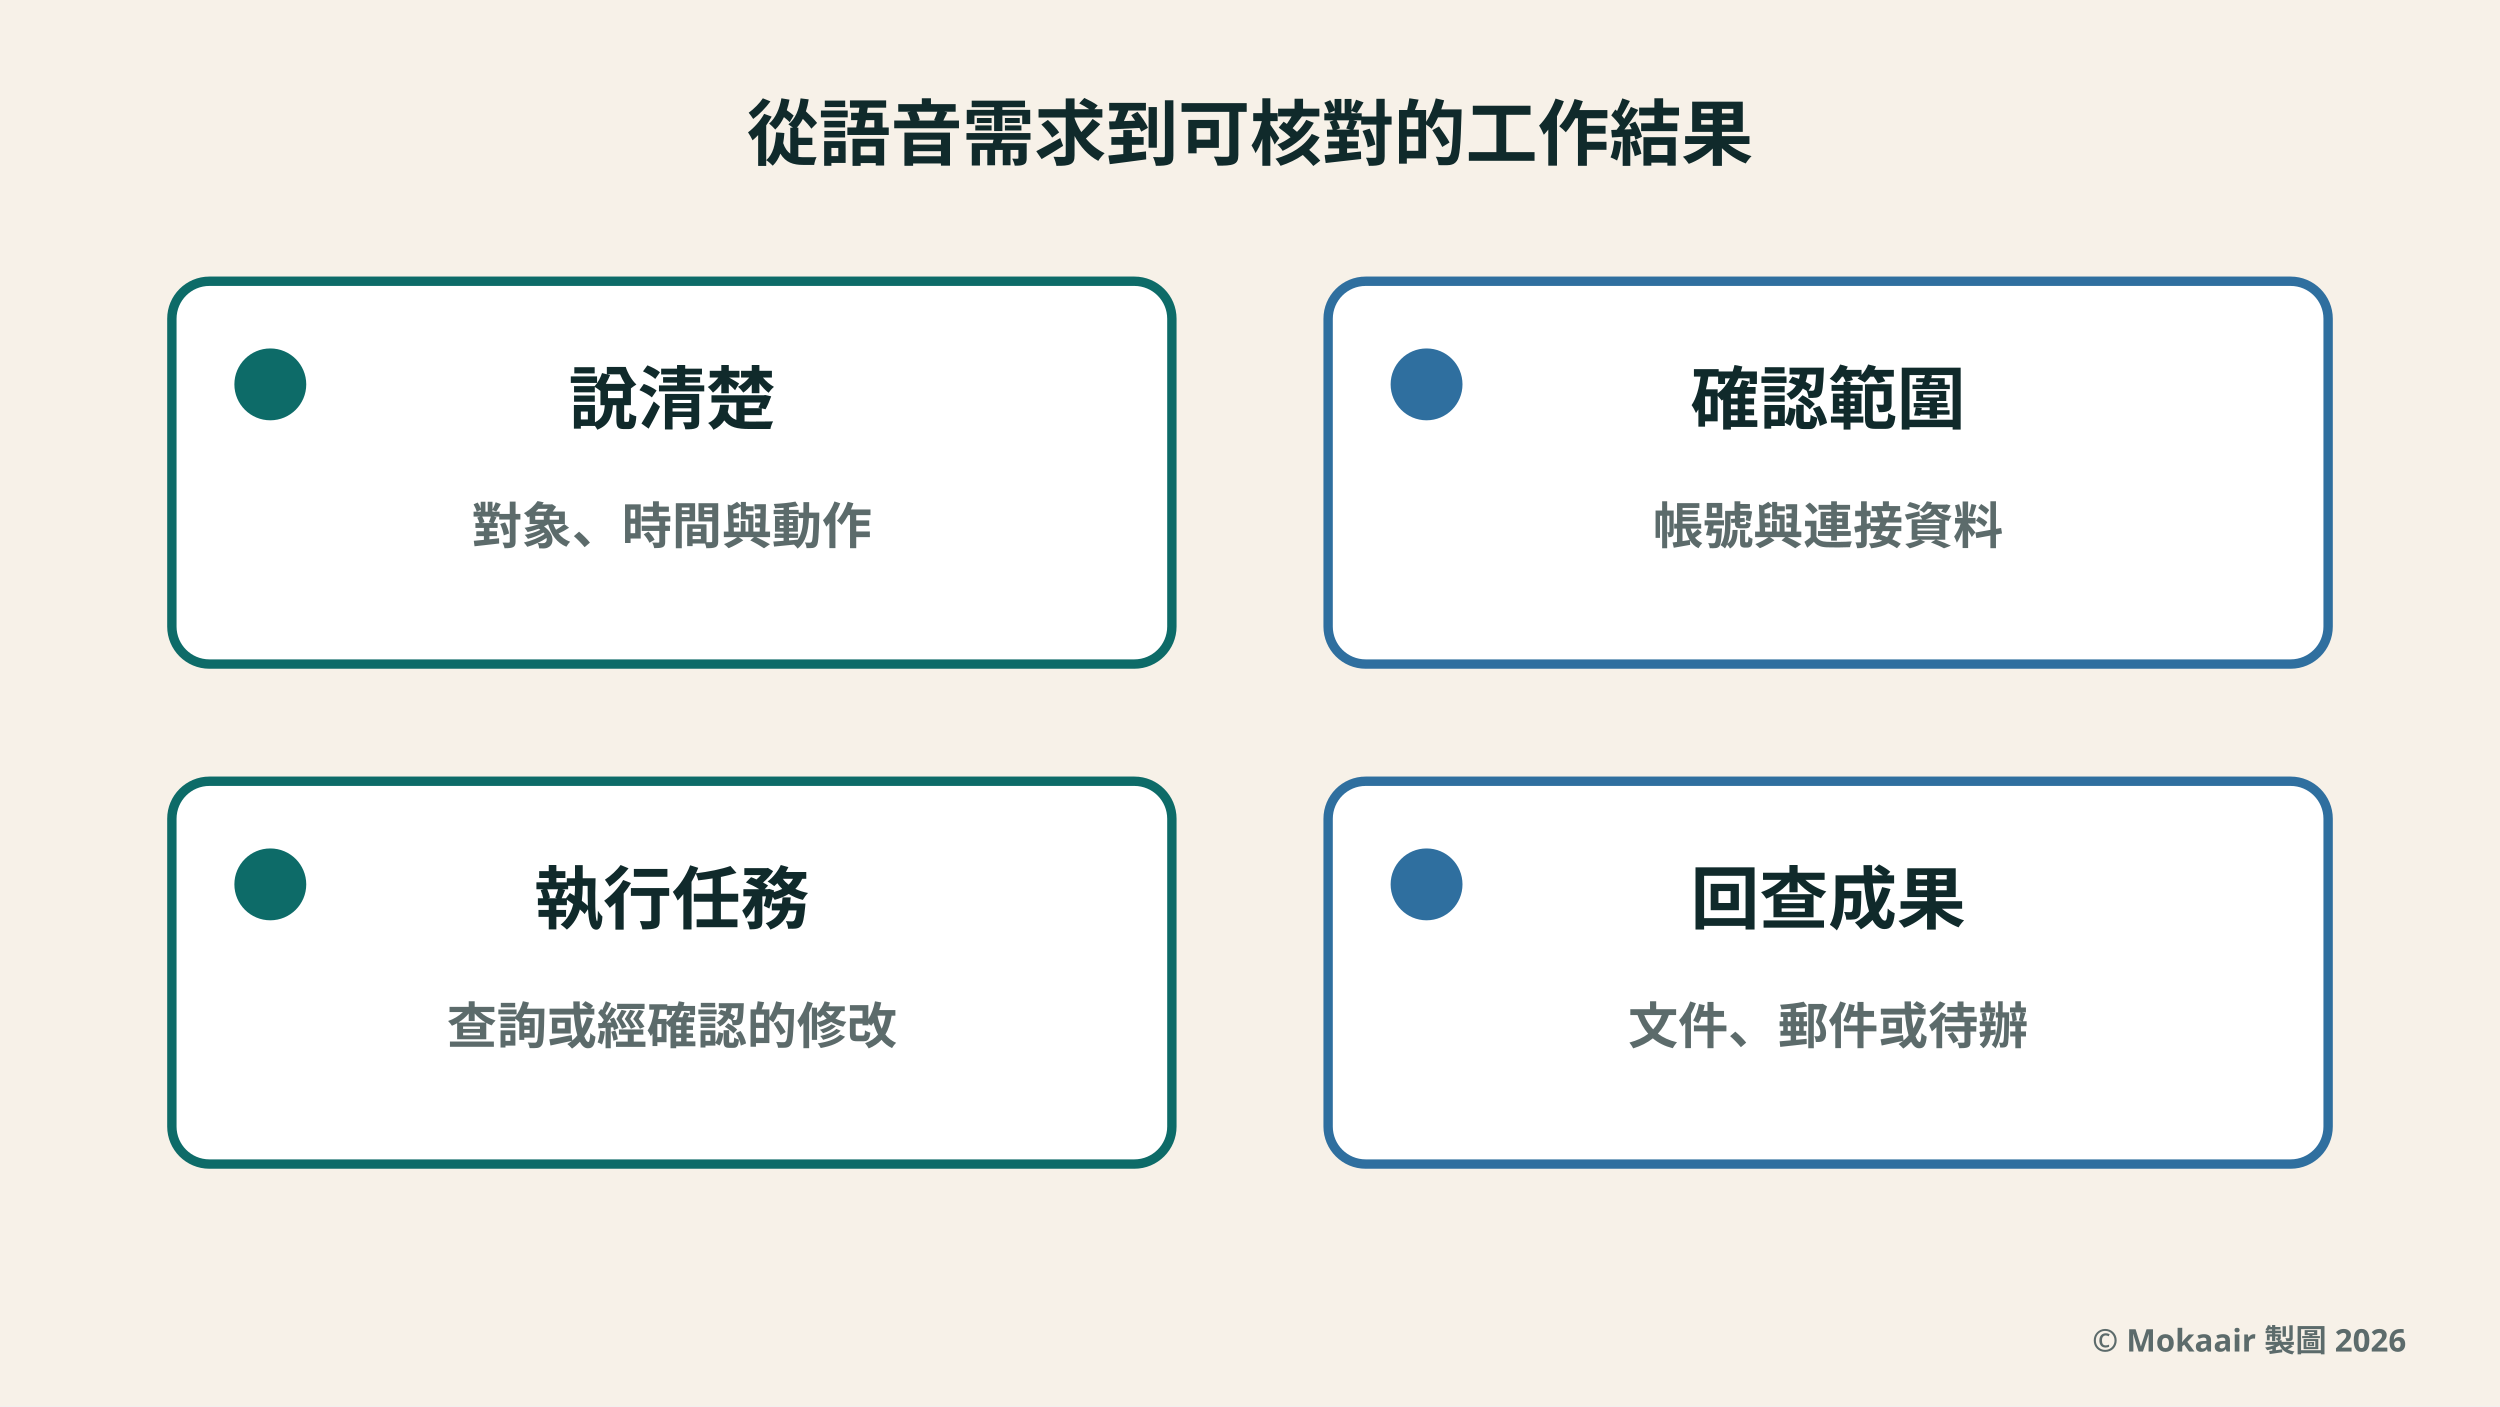
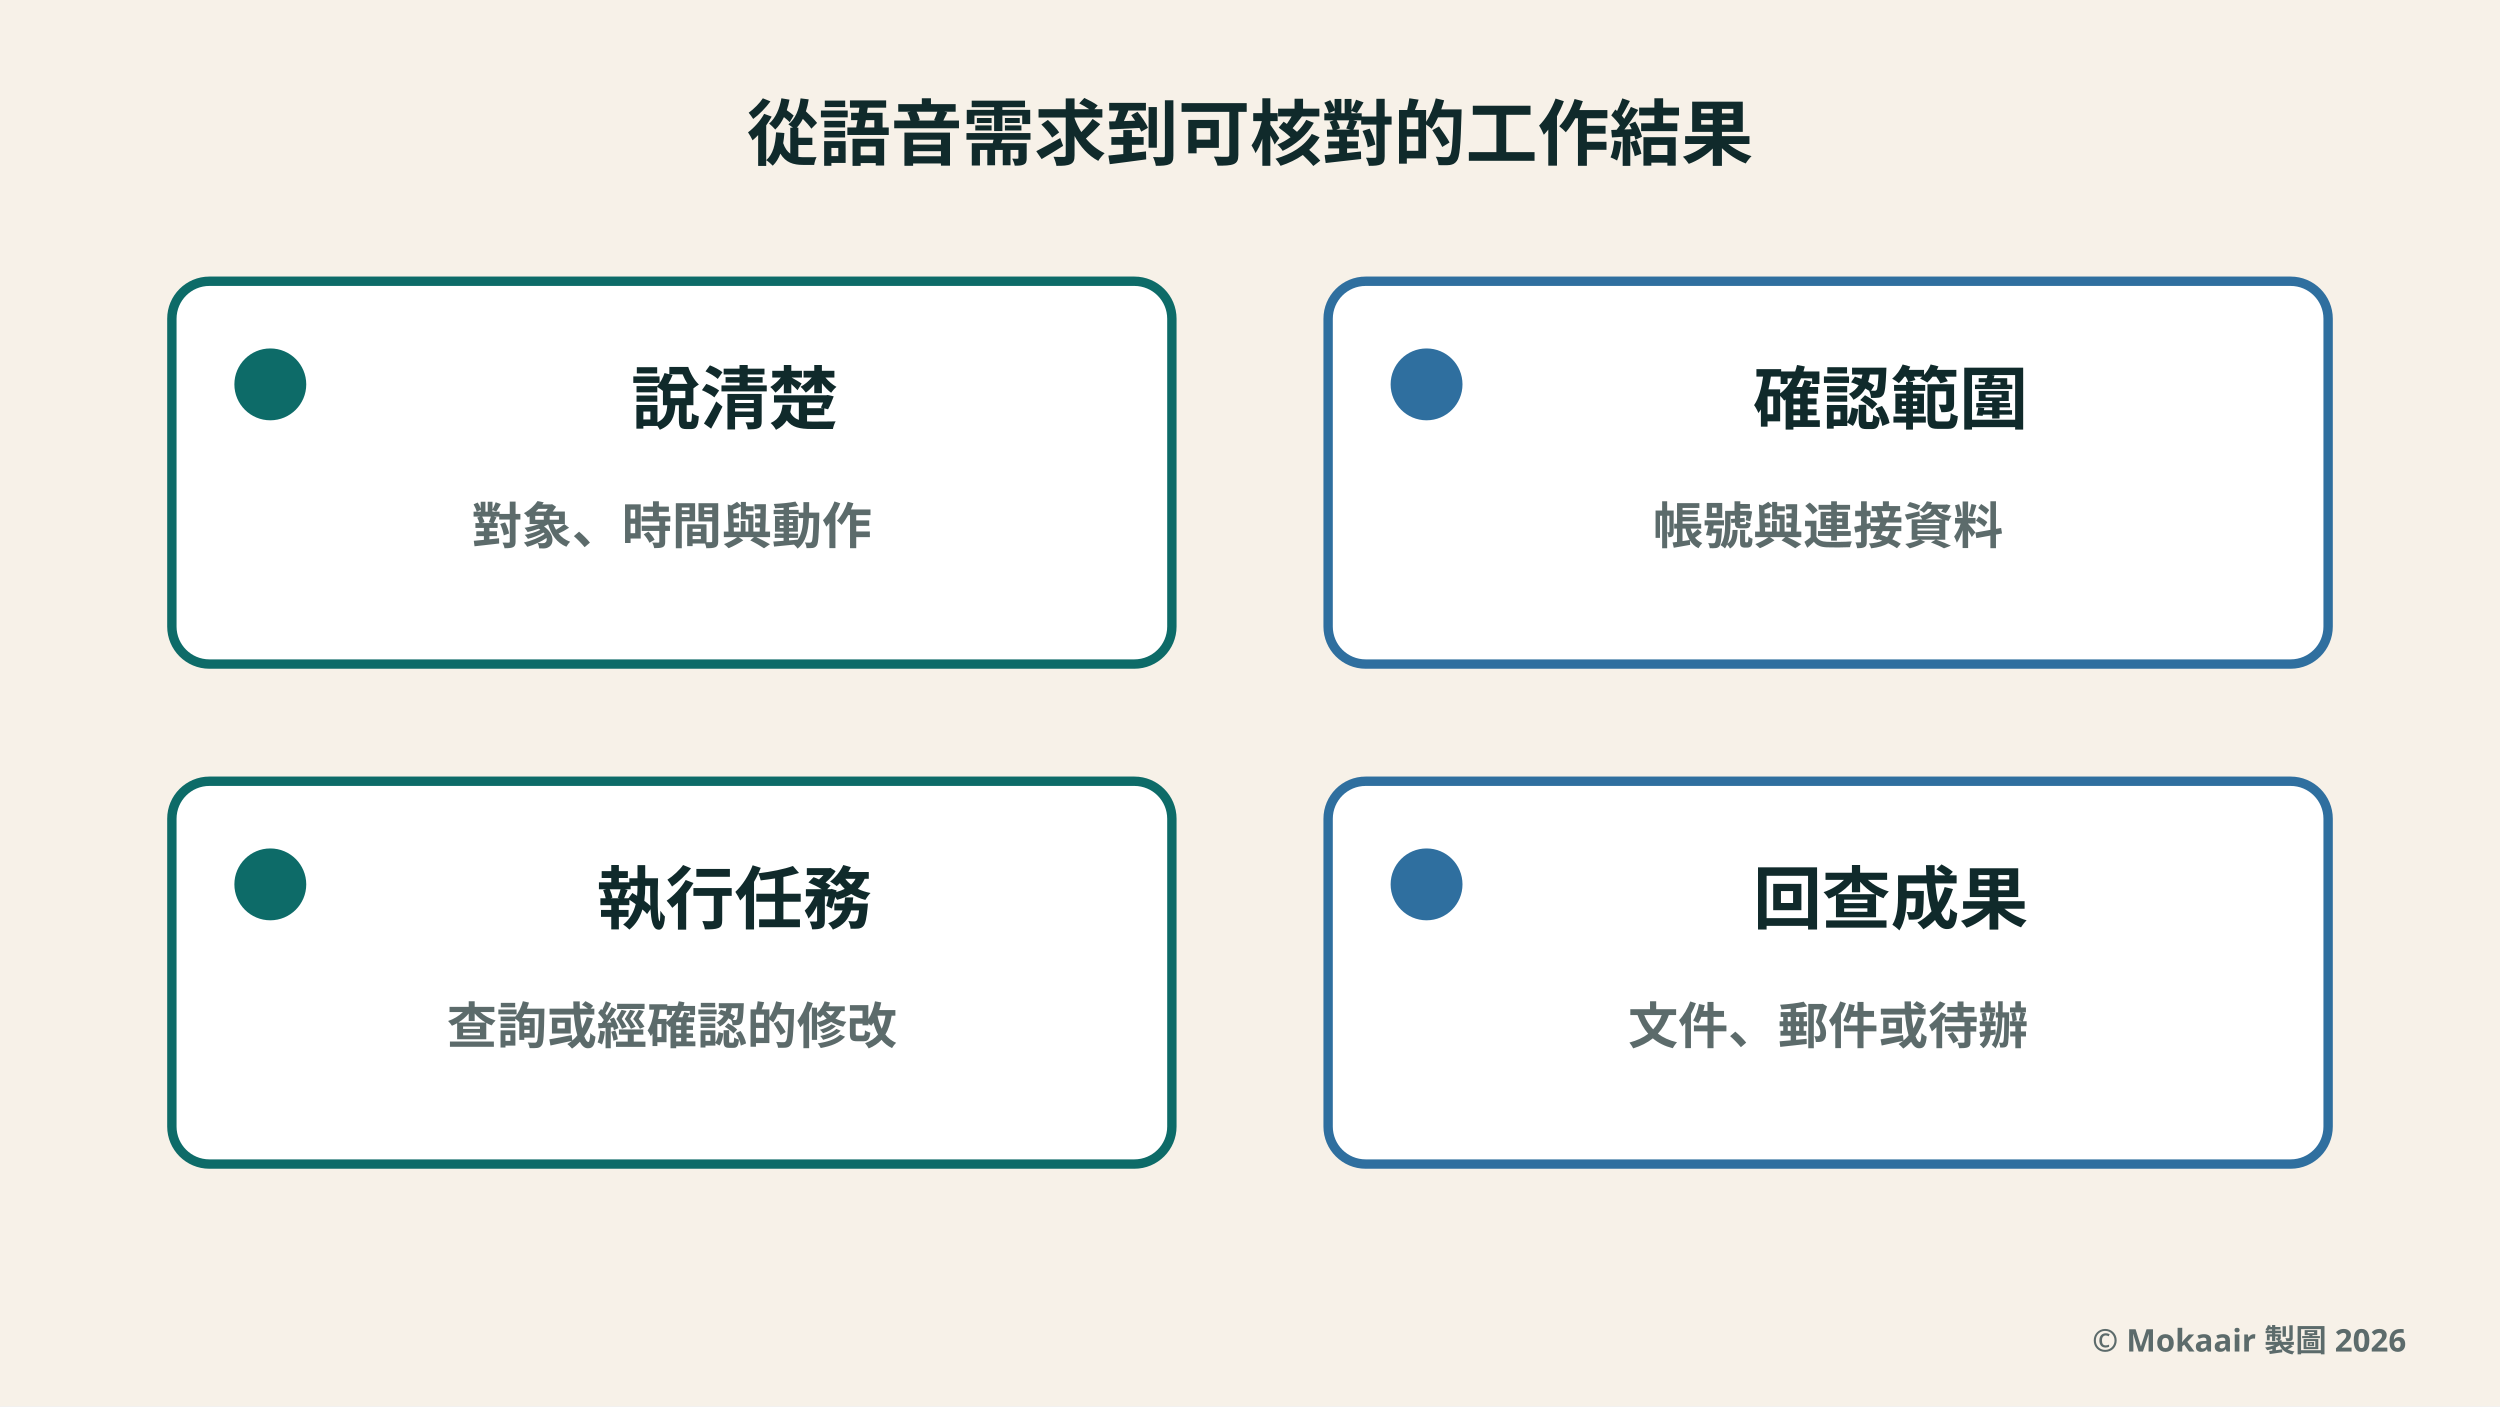
<svg xmlns="http://www.w3.org/2000/svg" viewBox="0 0 1600 900" width="1600" height="900" role="img" aria-labelledby="title desc" font-family="'Microsoft JhengHei','Noto Sans TC',sans-serif">
  <rect width="1600" height="900" fill="#F7F1E8" />
  <text x="800" y="102" font-size="46" font-weight="600" fill="#102A2B" text-anchor="middle">從語音需求到可核對的工作結果</text>
  <rect x="110" y="180" width="640" height="245" rx="24" fill="#FFFFFF" stroke="#0D6B68" stroke-width="6" />
  <circle cx="173" cy="246" r="23" fill="#0D6B68" stroke="none" stroke-width="6" />
-   <text x="430" y="271" font-size="44" font-weight="600" fill="#102A2B" text-anchor="middle">說清楚</text>
+   <text x="470" y="271" font-size="44" font-weight="600" fill="#102A2B" text-anchor="middle">說清楚</text>
  <text x="430" y="348" font-size="32" font-weight="600" fill="#5C6B6B" text-anchor="middle">對象、時間與動作</text>
  <rect x="850" y="180" width="640" height="245" rx="24" fill="#FFFFFF" stroke="#2F6F9F" stroke-width="6" />
  <circle cx="913" cy="246" r="23" fill="#2F6F9F" stroke="none" stroke-width="6" />
-   <text x="1170" y="271" font-size="44" font-weight="600" fill="#102A2B" text-anchor="middle">確認範圍</text>
+   <text x="1210" y="271" font-size="44" font-weight="600" fill="#102A2B" text-anchor="middle">確認範圍</text>
  <text x="1170" y="348" font-size="32" font-weight="600" fill="#5C6B6B" text-anchor="middle">帳號與連接資料</text>
  <rect x="110" y="500" width="640" height="245" rx="24" fill="#FFFFFF" stroke="#0D6B68" stroke-width="6" />
  <circle cx="173" cy="566" r="23" fill="#0D6B68" stroke="none" stroke-width="6" />
-   <text x="430" y="591" font-size="44" font-weight="600" fill="#102A2B" text-anchor="middle">執行任務</text>
+   <text x="470" y="591" font-size="44" font-weight="600" fill="#102A2B" text-anchor="middle">執行任務</text>
  <text x="430" y="668" font-size="32" font-weight="600" fill="#5C6B6B" text-anchor="middle">查詢或經確認的修改</text>
  <rect x="850" y="500" width="640" height="245" rx="24" fill="#FFFFFF" stroke="#2F6F9F" stroke-width="6" />
  <circle cx="913" cy="566" r="23" fill="#2F6F9F" stroke="none" stroke-width="6" />
-   <text x="1170" y="591" font-size="44" font-weight="600" fill="#102A2B" text-anchor="middle">回查成果</text>
+   <text x="1210" y="591" font-size="44" font-weight="600" fill="#102A2B" text-anchor="middle">回查成果</text>
  <text x="1170" y="668" font-size="32" font-weight="600" fill="#5C6B6B" text-anchor="middle">文件、郵件或待辦</text>
  <text x="1540" y="865" font-size="20" font-weight="600" fill="#5C6B6B" text-anchor="end">© Mokaair 製圖 2026</text>
</svg>
